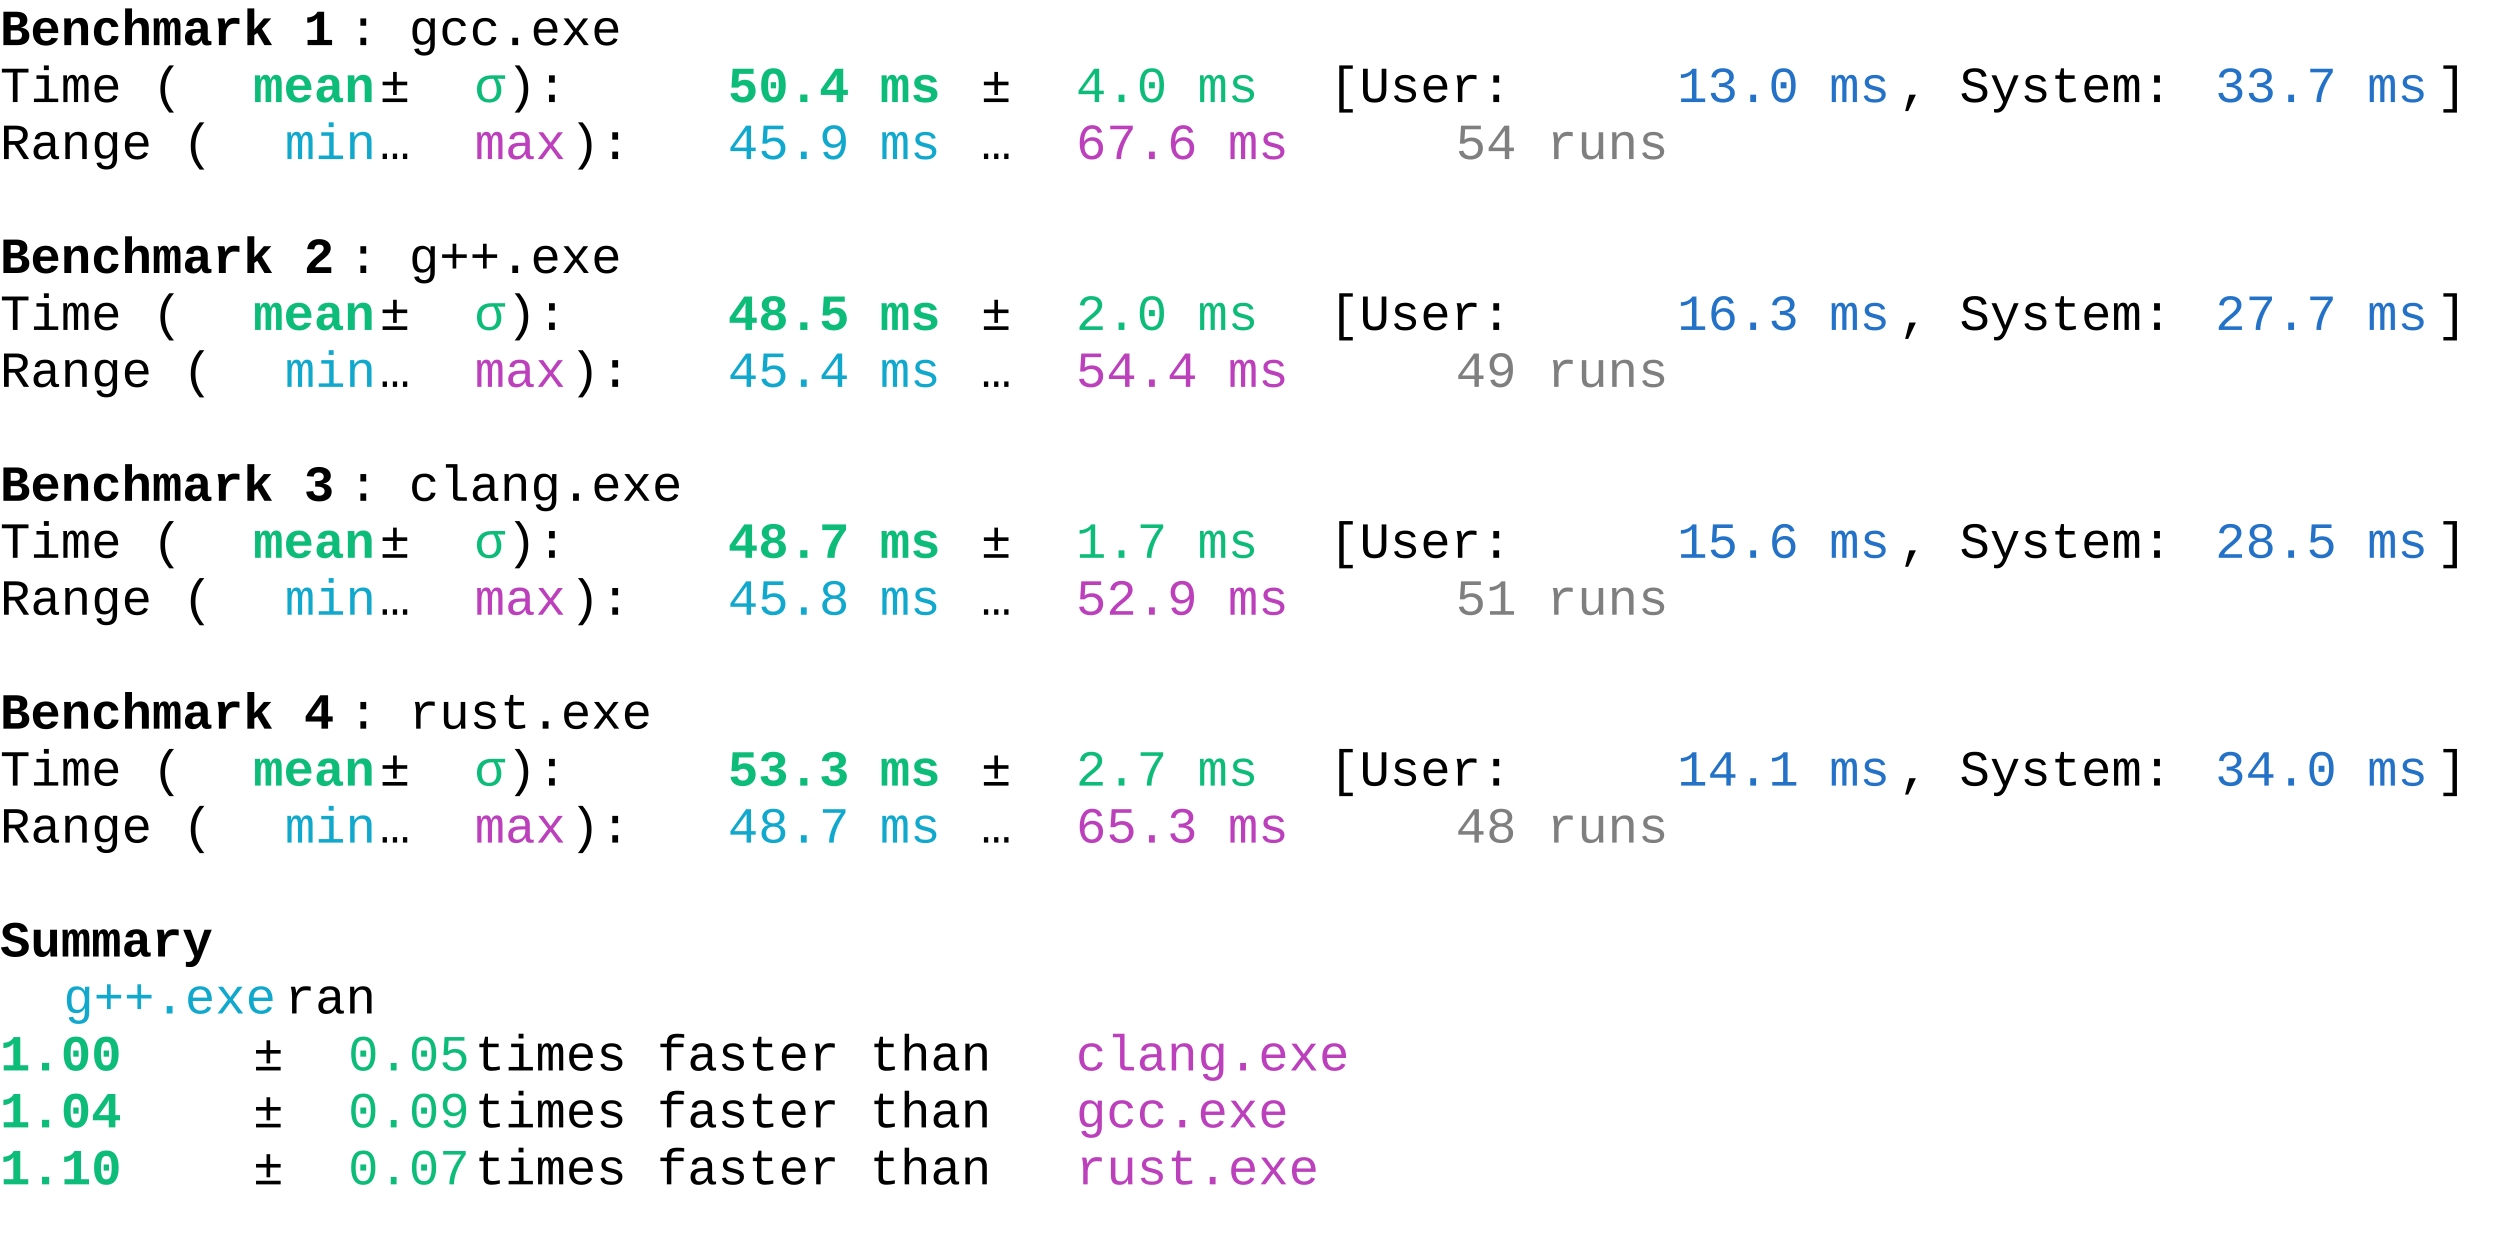
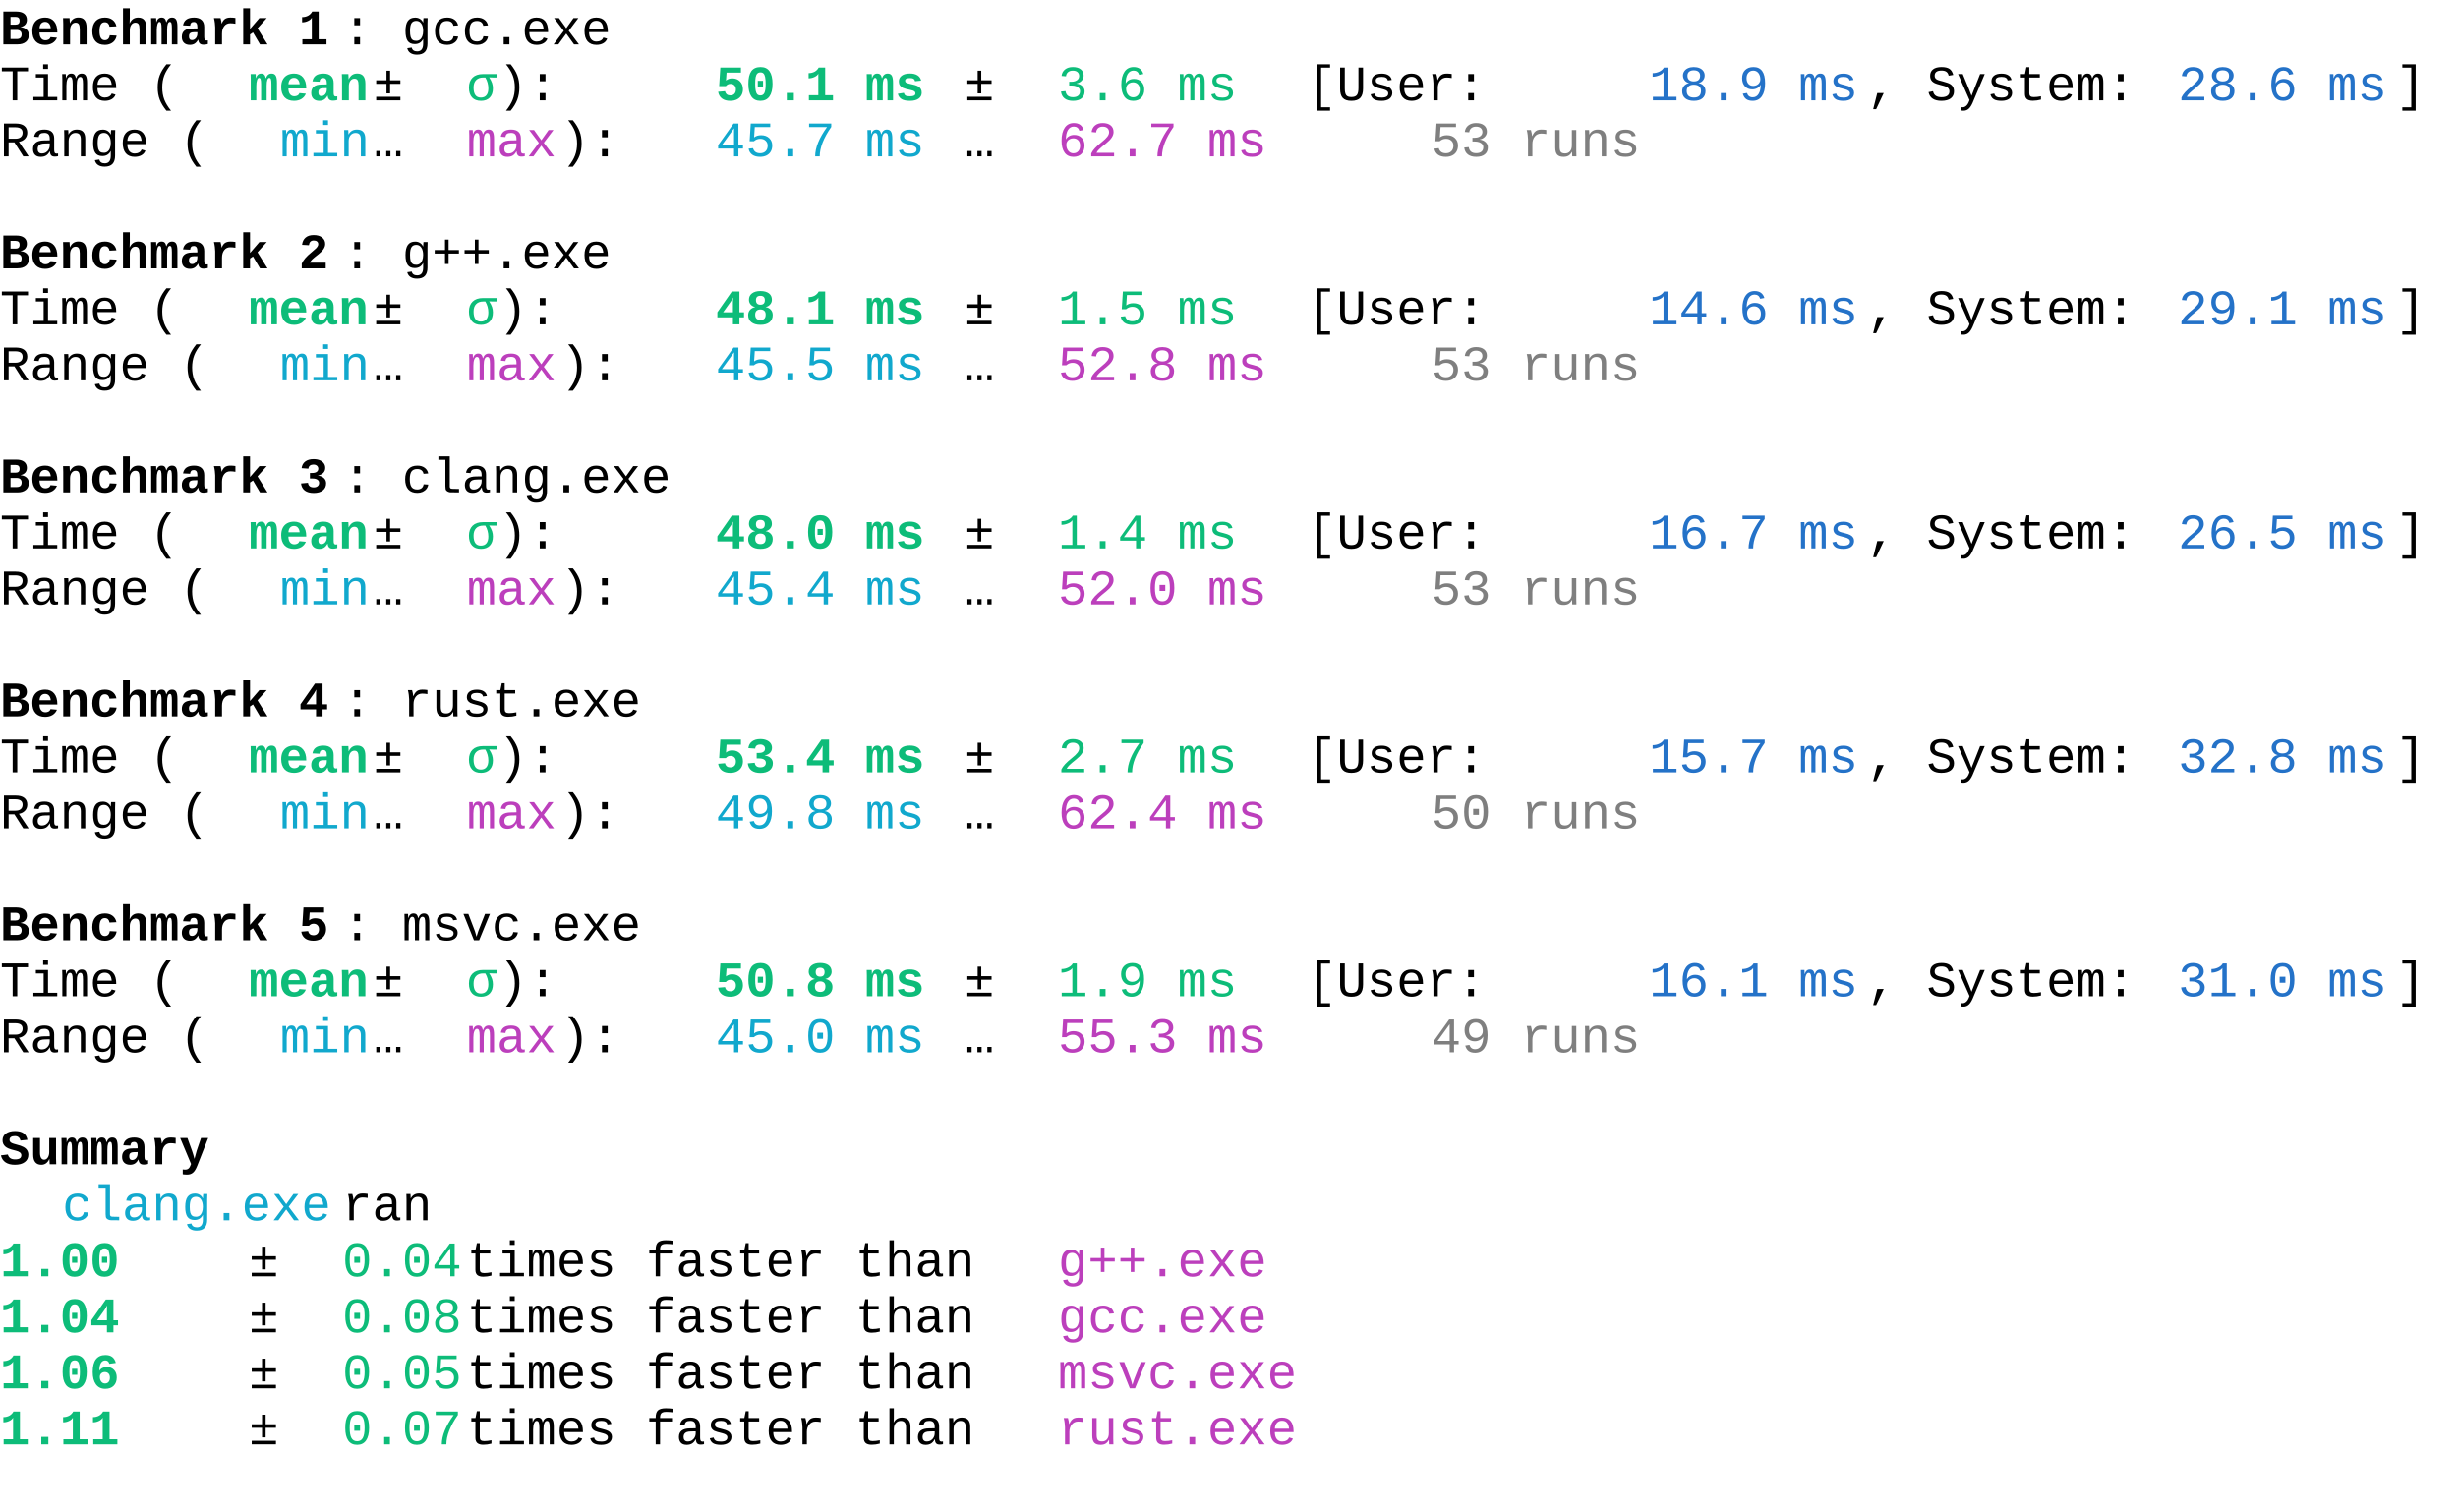
- <svg xmlns="http://www.w3.org/2000/svg" width="790" height="396">
+ <svg xmlns="http://www.w3.org/2000/svg" width="790" height="486">
  <style>.t{dominant-baseline:central;font-variant-ligatures:none;white-space:pre;font-family:Consolas,Courier New,Monaco;font-size:16px}.b{font-weight:700}:root{color-scheme:light dark;background:#fff}.c2{fill:#0dbc79}.c4{fill:#2472c8}.c6{fill:#11a8cd}.c5{fill:#bc3fbc}svg&gt;text{fill:#000}@media (prefers-color-scheme:dark){:root{background:#181818}.c2{fill:#0dbc79}.c4{fill:#2472c8}.c6{fill:#11a8cd}.c5{fill:#bc3fbc}svg&gt;text{fill:#e5e5e5}}</style>
  <text y="10" class="t b">
    <tspan textLength="110">Benchmark 1</tspan>
  </text>
  <text x="110" y="10" class="t">
    <tspan textLength="90">: gcc.exe</tspan>
  </text>
  <text y="28" class="t">
    <tspan textLength="80">  Time (</tspan>
  </text>
  <text x="80" y="28" class="t c2 b">
    <tspan textLength="40">mean</tspan>
  </text>
  <text x="120" y="28" class="t">
    <tspan textLength="30"> ± </tspan>
  </text>
  <text x="150" y="28" class="t c2">
    <tspan textLength="10">σ</tspan>
  </text>
  <text x="160" y="28" class="t">
    <tspan textLength="70">):     </tspan>
  </text>
  <text x="230" y="28" class="t c2 b">
-     <tspan textLength="80"> 50.4 ms</tspan>
+     <tspan textLength="80"> 50.1 ms</tspan>
  </text>
  <text x="310" y="28" class="t">
    <tspan textLength="30"> ± </tspan>
  </text>
  <text x="340" y="28" class="t c2">
-     <tspan textLength="80">  4.0 ms</tspan>
+     <tspan textLength="80">  3.6 ms</tspan>
  </text>
  <text x="420" y="28" class="t">
    <tspan textLength="110">    [User: </tspan>
  </text>
  <text x="530" y="28" class="t c4">
-     <tspan textLength="70">13.0 ms</tspan>
+     <tspan textLength="70">18.9 ms</tspan>
  </text>
  <text x="600" y="28" class="t">
    <tspan textLength="100">, System: </tspan>
  </text>
  <text x="700" y="28" class="t c4">
-     <tspan textLength="70">33.7 ms</tspan>
+     <tspan textLength="70">28.6 ms</tspan>
  </text>
  <text x="770" y="28" class="t">
    <tspan textLength="10">]</tspan>
  </text>
  <text y="46" class="t">
    <tspan textLength="90">  Range (</tspan>
  </text>
  <text x="90" y="46" class="t c6">
    <tspan textLength="30">min</tspan>
  </text>
  <text x="120" y="46" class="t">
    <tspan textLength="30"> … </tspan>
  </text>
  <text x="150" y="46" class="t c5">
    <tspan textLength="30">max</tspan>
  </text>
  <text x="180" y="46" class="t">
    <tspan textLength="50">):   </tspan>
  </text>
  <text x="230" y="46" class="t c6">
-     <tspan textLength="80"> 45.9 ms</tspan>
+     <tspan textLength="80"> 45.7 ms</tspan>
  </text>
  <text x="310" y="46" class="t">
    <tspan textLength="30"> … </tspan>
  </text>
  <text x="340" y="46" class="t c5">
-     <tspan textLength="80"> 67.6 ms</tspan>
+     <tspan textLength="80"> 62.7 ms</tspan>
  </text>
  <text x="420" y="46" class="t" />
  <text x="460" y="46" class="t" opacity=".5">
-     <tspan textLength="70">54 runs</tspan>
+     <tspan textLength="70">53 runs</tspan>
  </text>
  <text y="64" class="t" />
  <text y="82" class="t b">
    <tspan textLength="110">Benchmark 2</tspan>
  </text>
  <text x="110" y="82" class="t">
    <tspan textLength="90">: g++.exe</tspan>
  </text>
  <text y="100" class="t">
    <tspan textLength="80">  Time (</tspan>
  </text>
  <text x="80" y="100" class="t c2 b">
    <tspan textLength="40">mean</tspan>
  </text>
  <text x="120" y="100" class="t">
    <tspan textLength="30"> ± </tspan>
  </text>
  <text x="150" y="100" class="t c2">
    <tspan textLength="10">σ</tspan>
  </text>
  <text x="160" y="100" class="t">
    <tspan textLength="70">):     </tspan>
  </text>
  <text x="230" y="100" class="t c2 b">
-     <tspan textLength="80"> 48.5 ms</tspan>
+     <tspan textLength="80"> 48.1 ms</tspan>
  </text>
  <text x="310" y="100" class="t">
    <tspan textLength="30"> ± </tspan>
  </text>
  <text x="340" y="100" class="t c2">
-     <tspan textLength="80">  2.0 ms</tspan>
+     <tspan textLength="80">  1.5 ms</tspan>
  </text>
  <text x="420" y="100" class="t">
    <tspan textLength="110">    [User: </tspan>
  </text>
  <text x="530" y="100" class="t c4">
-     <tspan textLength="70">16.3 ms</tspan>
+     <tspan textLength="70">14.6 ms</tspan>
  </text>
  <text x="600" y="100" class="t">
    <tspan textLength="100">, System: </tspan>
  </text>
  <text x="700" y="100" class="t c4">
-     <tspan textLength="70">27.7 ms</tspan>
+     <tspan textLength="70">29.1 ms</tspan>
  </text>
  <text x="770" y="100" class="t">
    <tspan textLength="10">]</tspan>
  </text>
  <text y="118" class="t">
    <tspan textLength="90">  Range (</tspan>
  </text>
  <text x="90" y="118" class="t c6">
    <tspan textLength="30">min</tspan>
  </text>
  <text x="120" y="118" class="t">
    <tspan textLength="30"> … </tspan>
  </text>
  <text x="150" y="118" class="t c5">
    <tspan textLength="30">max</tspan>
  </text>
  <text x="180" y="118" class="t">
    <tspan textLength="50">):   </tspan>
  </text>
  <text x="230" y="118" class="t c6">
-     <tspan textLength="80"> 45.4 ms</tspan>
+     <tspan textLength="80"> 45.5 ms</tspan>
  </text>
  <text x="310" y="118" class="t">
    <tspan textLength="30"> … </tspan>
  </text>
  <text x="340" y="118" class="t c5">
-     <tspan textLength="80"> 54.4 ms</tspan>
+     <tspan textLength="80"> 52.8 ms</tspan>
  </text>
  <text x="420" y="118" class="t" />
  <text x="460" y="118" class="t" opacity=".5">
-     <tspan textLength="70">49 runs</tspan>
+     <tspan textLength="70">53 runs</tspan>
  </text>
  <text y="136" class="t" />
  <text y="154" class="t b">
    <tspan textLength="110">Benchmark 3</tspan>
  </text>
  <text x="110" y="154" class="t">
    <tspan textLength="110">: clang.exe</tspan>
  </text>
  <text y="172" class="t">
    <tspan textLength="80">  Time (</tspan>
  </text>
  <text x="80" y="172" class="t c2 b">
    <tspan textLength="40">mean</tspan>
  </text>
  <text x="120" y="172" class="t">
    <tspan textLength="30"> ± </tspan>
  </text>
  <text x="150" y="172" class="t c2">
    <tspan textLength="10">σ</tspan>
  </text>
  <text x="160" y="172" class="t">
    <tspan textLength="70">):     </tspan>
  </text>
  <text x="230" y="172" class="t c2 b">
-     <tspan textLength="80"> 48.7 ms</tspan>
+     <tspan textLength="80"> 48.0 ms</tspan>
  </text>
  <text x="310" y="172" class="t">
    <tspan textLength="30"> ± </tspan>
  </text>
  <text x="340" y="172" class="t c2">
-     <tspan textLength="80">  1.7 ms</tspan>
+     <tspan textLength="80">  1.4 ms</tspan>
  </text>
  <text x="420" y="172" class="t">
    <tspan textLength="110">    [User: </tspan>
  </text>
  <text x="530" y="172" class="t c4">
-     <tspan textLength="70">15.6 ms</tspan>
+     <tspan textLength="70">16.7 ms</tspan>
  </text>
  <text x="600" y="172" class="t">
    <tspan textLength="100">, System: </tspan>
  </text>
  <text x="700" y="172" class="t c4">
-     <tspan textLength="70">28.5 ms</tspan>
+     <tspan textLength="70">26.5 ms</tspan>
  </text>
  <text x="770" y="172" class="t">
    <tspan textLength="10">]</tspan>
  </text>
  <text y="190" class="t">
    <tspan textLength="90">  Range (</tspan>
  </text>
  <text x="90" y="190" class="t c6">
    <tspan textLength="30">min</tspan>
  </text>
  <text x="120" y="190" class="t">
    <tspan textLength="30"> … </tspan>
  </text>
  <text x="150" y="190" class="t c5">
    <tspan textLength="30">max</tspan>
  </text>
  <text x="180" y="190" class="t">
    <tspan textLength="50">):   </tspan>
  </text>
  <text x="230" y="190" class="t c6">
-     <tspan textLength="80"> 45.8 ms</tspan>
+     <tspan textLength="80"> 45.4 ms</tspan>
  </text>
  <text x="310" y="190" class="t">
    <tspan textLength="30"> … </tspan>
  </text>
  <text x="340" y="190" class="t c5">
-     <tspan textLength="80"> 52.9 ms</tspan>
+     <tspan textLength="80"> 52.0 ms</tspan>
  </text>
  <text x="420" y="190" class="t" />
  <text x="460" y="190" class="t" opacity=".5">
-     <tspan textLength="70">51 runs</tspan>
+     <tspan textLength="70">53 runs</tspan>
  </text>
  <text y="208" class="t" />
  <text y="226" class="t b">
    <tspan textLength="110">Benchmark 4</tspan>
  </text>
  <text x="110" y="226" class="t">
    <tspan textLength="100">: rust.exe</tspan>
  </text>
  <text y="244" class="t">
    <tspan textLength="80">  Time (</tspan>
  </text>
  <text x="80" y="244" class="t c2 b">
    <tspan textLength="40">mean</tspan>
  </text>
  <text x="120" y="244" class="t">
    <tspan textLength="30"> ± </tspan>
  </text>
  <text x="150" y="244" class="t c2">
    <tspan textLength="10">σ</tspan>
  </text>
  <text x="160" y="244" class="t">
    <tspan textLength="70">):     </tspan>
  </text>
  <text x="230" y="244" class="t c2 b">
-     <tspan textLength="80"> 53.3 ms</tspan>
+     <tspan textLength="80"> 53.4 ms</tspan>
  </text>
  <text x="310" y="244" class="t">
    <tspan textLength="30"> ± </tspan>
  </text>
  <text x="340" y="244" class="t c2">
    <tspan textLength="80">  2.7 ms</tspan>
  </text>
  <text x="420" y="244" class="t">
    <tspan textLength="110">    [User: </tspan>
  </text>
  <text x="530" y="244" class="t c4">
-     <tspan textLength="70">14.1 ms</tspan>
+     <tspan textLength="70">15.7 ms</tspan>
  </text>
  <text x="600" y="244" class="t">
    <tspan textLength="100">, System: </tspan>
  </text>
  <text x="700" y="244" class="t c4">
-     <tspan textLength="70">34.0 ms</tspan>
+     <tspan textLength="70">32.8 ms</tspan>
  </text>
  <text x="770" y="244" class="t">
    <tspan textLength="10">]</tspan>
  </text>
  <text y="262" class="t">
    <tspan textLength="90">  Range (</tspan>
  </text>
  <text x="90" y="262" class="t c6">
    <tspan textLength="30">min</tspan>
  </text>
  <text x="120" y="262" class="t">
    <tspan textLength="30"> … </tspan>
  </text>
  <text x="150" y="262" class="t c5">
    <tspan textLength="30">max</tspan>
  </text>
  <text x="180" y="262" class="t">
    <tspan textLength="50">):   </tspan>
  </text>
  <text x="230" y="262" class="t c6">
-     <tspan textLength="80"> 48.7 ms</tspan>
+     <tspan textLength="80"> 49.8 ms</tspan>
  </text>
  <text x="310" y="262" class="t">
    <tspan textLength="30"> … </tspan>
  </text>
  <text x="340" y="262" class="t c5">
-     <tspan textLength="80"> 65.3 ms</tspan>
+     <tspan textLength="80"> 62.4 ms</tspan>
  </text>
  <text x="420" y="262" class="t" />
  <text x="460" y="262" class="t" opacity=".5">
-     <tspan textLength="70">48 runs</tspan>
+     <tspan textLength="70">50 runs</tspan>
  </text>
  <text y="280" class="t" />
  <text y="298" class="t b">
+     <tspan textLength="110">Benchmark 5</tspan>
+   </text>
+   <text x="110" y="298" class="t">
+     <tspan textLength="100">: msvc.exe</tspan>
+   </text>
+   <text y="316" class="t">
+     <tspan textLength="80">  Time (</tspan>
+   </text>
+   <text x="80" y="316" class="t c2 b">
+     <tspan textLength="40">mean</tspan>
+   </text>
+   <text x="120" y="316" class="t">
+     <tspan textLength="30"> ± </tspan>
+   </text>
+   <text x="150" y="316" class="t c2">
+     <tspan textLength="10">σ</tspan>
+   </text>
+   <text x="160" y="316" class="t">
+     <tspan textLength="70">):     </tspan>
+   </text>
+   <text x="230" y="316" class="t c2 b">
+     <tspan textLength="80"> 50.8 ms</tspan>
+   </text>
+   <text x="310" y="316" class="t">
+     <tspan textLength="30"> ± </tspan>
+   </text>
+   <text x="340" y="316" class="t c2">
+     <tspan textLength="80">  1.9 ms</tspan>
+   </text>
+   <text x="420" y="316" class="t">
+     <tspan textLength="110">    [User: </tspan>
+   </text>
+   <text x="530" y="316" class="t c4">
+     <tspan textLength="70">16.1 ms</tspan>
+   </text>
+   <text x="600" y="316" class="t">
+     <tspan textLength="100">, System: </tspan>
+   </text>
+   <text x="700" y="316" class="t c4">
+     <tspan textLength="70">31.0 ms</tspan>
+   </text>
+   <text x="770" y="316" class="t">
+     <tspan textLength="10">]</tspan>
+   </text>
+   <text y="334" class="t">
+     <tspan textLength="90">  Range (</tspan>
+   </text>
+   <text x="90" y="334" class="t c6">
+     <tspan textLength="30">min</tspan>
+   </text>
+   <text x="120" y="334" class="t">
+     <tspan textLength="30"> … </tspan>
+   </text>
+   <text x="150" y="334" class="t c5">
+     <tspan textLength="30">max</tspan>
+   </text>
+   <text x="180" y="334" class="t">
+     <tspan textLength="50">):   </tspan>
+   </text>
+   <text x="230" y="334" class="t c6">
+     <tspan textLength="80"> 45.0 ms</tspan>
+   </text>
+   <text x="310" y="334" class="t">
+     <tspan textLength="30"> … </tspan>
+   </text>
+   <text x="340" y="334" class="t c5">
+     <tspan textLength="80"> 55.3 ms</tspan>
+   </text>
+   <text x="420" y="334" class="t" />
+   <text x="460" y="334" class="t" opacity=".5">
+     <tspan textLength="70">49 runs</tspan>
+   </text>
+   <text y="352" class="t" />
+   <text y="370" class="t b">
    <tspan textLength="70">Summary</tspan>
  </text>
-   <text y="316" class="t" />
-   <text x="20" y="316" class="t c6">
+   <text y="388" class="t" />
+   <text x="20" y="388" class="t c6">
+     <tspan textLength="90">clang.exe</tspan>
+   </text>
+   <text x="110" y="388" class="t">
+     <tspan textLength="40"> ran</tspan>
+   </text>
+   <text y="406" class="t c2 b">
+     <tspan textLength="80">    1.00</tspan>
+   </text>
+   <text x="80" y="406" class="t">
+     <tspan textLength="30"> ± </tspan>
+   </text>
+   <text x="110" y="406" class="t c2">
+     <tspan textLength="40">0.04</tspan>
+   </text>
+   <text x="150" y="406" class="t">
+     <tspan textLength="190"> times faster than </tspan>
+   </text>
+   <text x="340" y="406" class="t c5">
    <tspan textLength="70">g++.exe</tspan>
  </text>
-   <text x="90" y="316" class="t">
-     <tspan textLength="40"> ran</tspan>
-   </text>
-   <text y="334" class="t c2 b">
-     <tspan textLength="80">    1.00</tspan>
-   </text>
-   <text x="80" y="334" class="t">
-     <tspan textLength="30"> ± </tspan>
-   </text>
-   <text x="110" y="334" class="t c2">
+   <text y="424" class="t c2 b">
+     <tspan textLength="80">    1.04</tspan>
+   </text>
+   <text x="80" y="424" class="t">
+     <tspan textLength="30"> ± </tspan>
+   </text>
+   <text x="110" y="424" class="t c2">
+     <tspan textLength="40">0.08</tspan>
+   </text>
+   <text x="150" y="424" class="t">
+     <tspan textLength="190"> times faster than </tspan>
+   </text>
+   <text x="340" y="424" class="t c5">
+     <tspan textLength="70">gcc.exe</tspan>
+   </text>
+   <text y="442" class="t c2 b">
+     <tspan textLength="80">    1.06</tspan>
+   </text>
+   <text x="80" y="442" class="t">
+     <tspan textLength="30"> ± </tspan>
+   </text>
+   <text x="110" y="442" class="t c2">
    <tspan textLength="40">0.05</tspan>
  </text>
-   <text x="150" y="334" class="t">
+   <text x="150" y="442" class="t">
    <tspan textLength="190"> times faster than </tspan>
  </text>
-   <text x="340" y="334" class="t c5">
-     <tspan textLength="90">clang.exe</tspan>
-   </text>
-   <text y="352" class="t c2 b">
-     <tspan textLength="80">    1.04</tspan>
-   </text>
-   <text x="80" y="352" class="t">
-     <tspan textLength="30"> ± </tspan>
-   </text>
-   <text x="110" y="352" class="t c2">
-     <tspan textLength="40">0.09</tspan>
-   </text>
-   <text x="150" y="352" class="t">
+   <text x="340" y="442" class="t c5">
+     <tspan textLength="80">msvc.exe</tspan>
+   </text>
+   <text y="460" class="t c2 b">
+     <tspan textLength="80">    1.11</tspan>
+   </text>
+   <text x="80" y="460" class="t">
+     <tspan textLength="30"> ± </tspan>
+   </text>
+   <text x="110" y="460" class="t c2">
+     <tspan textLength="40">0.07</tspan>
+   </text>
+   <text x="150" y="460" class="t">
    <tspan textLength="190"> times faster than </tspan>
  </text>
-   <text x="340" y="352" class="t c5">
-     <tspan textLength="70">gcc.exe</tspan>
-   </text>
-   <text y="370" class="t c2 b">
-     <tspan textLength="80">    1.10</tspan>
-   </text>
-   <text x="80" y="370" class="t">
-     <tspan textLength="30"> ± </tspan>
-   </text>
-   <text x="110" y="370" class="t c2">
-     <tspan textLength="40">0.07</tspan>
-   </text>
-   <text x="150" y="370" class="t">
-     <tspan textLength="190"> times faster than </tspan>
-   </text>
-   <text x="340" y="370" class="t c5">
+   <text x="340" y="460" class="t c5">
    <tspan textLength="80">rust.exe</tspan>
  </text>
</svg>
